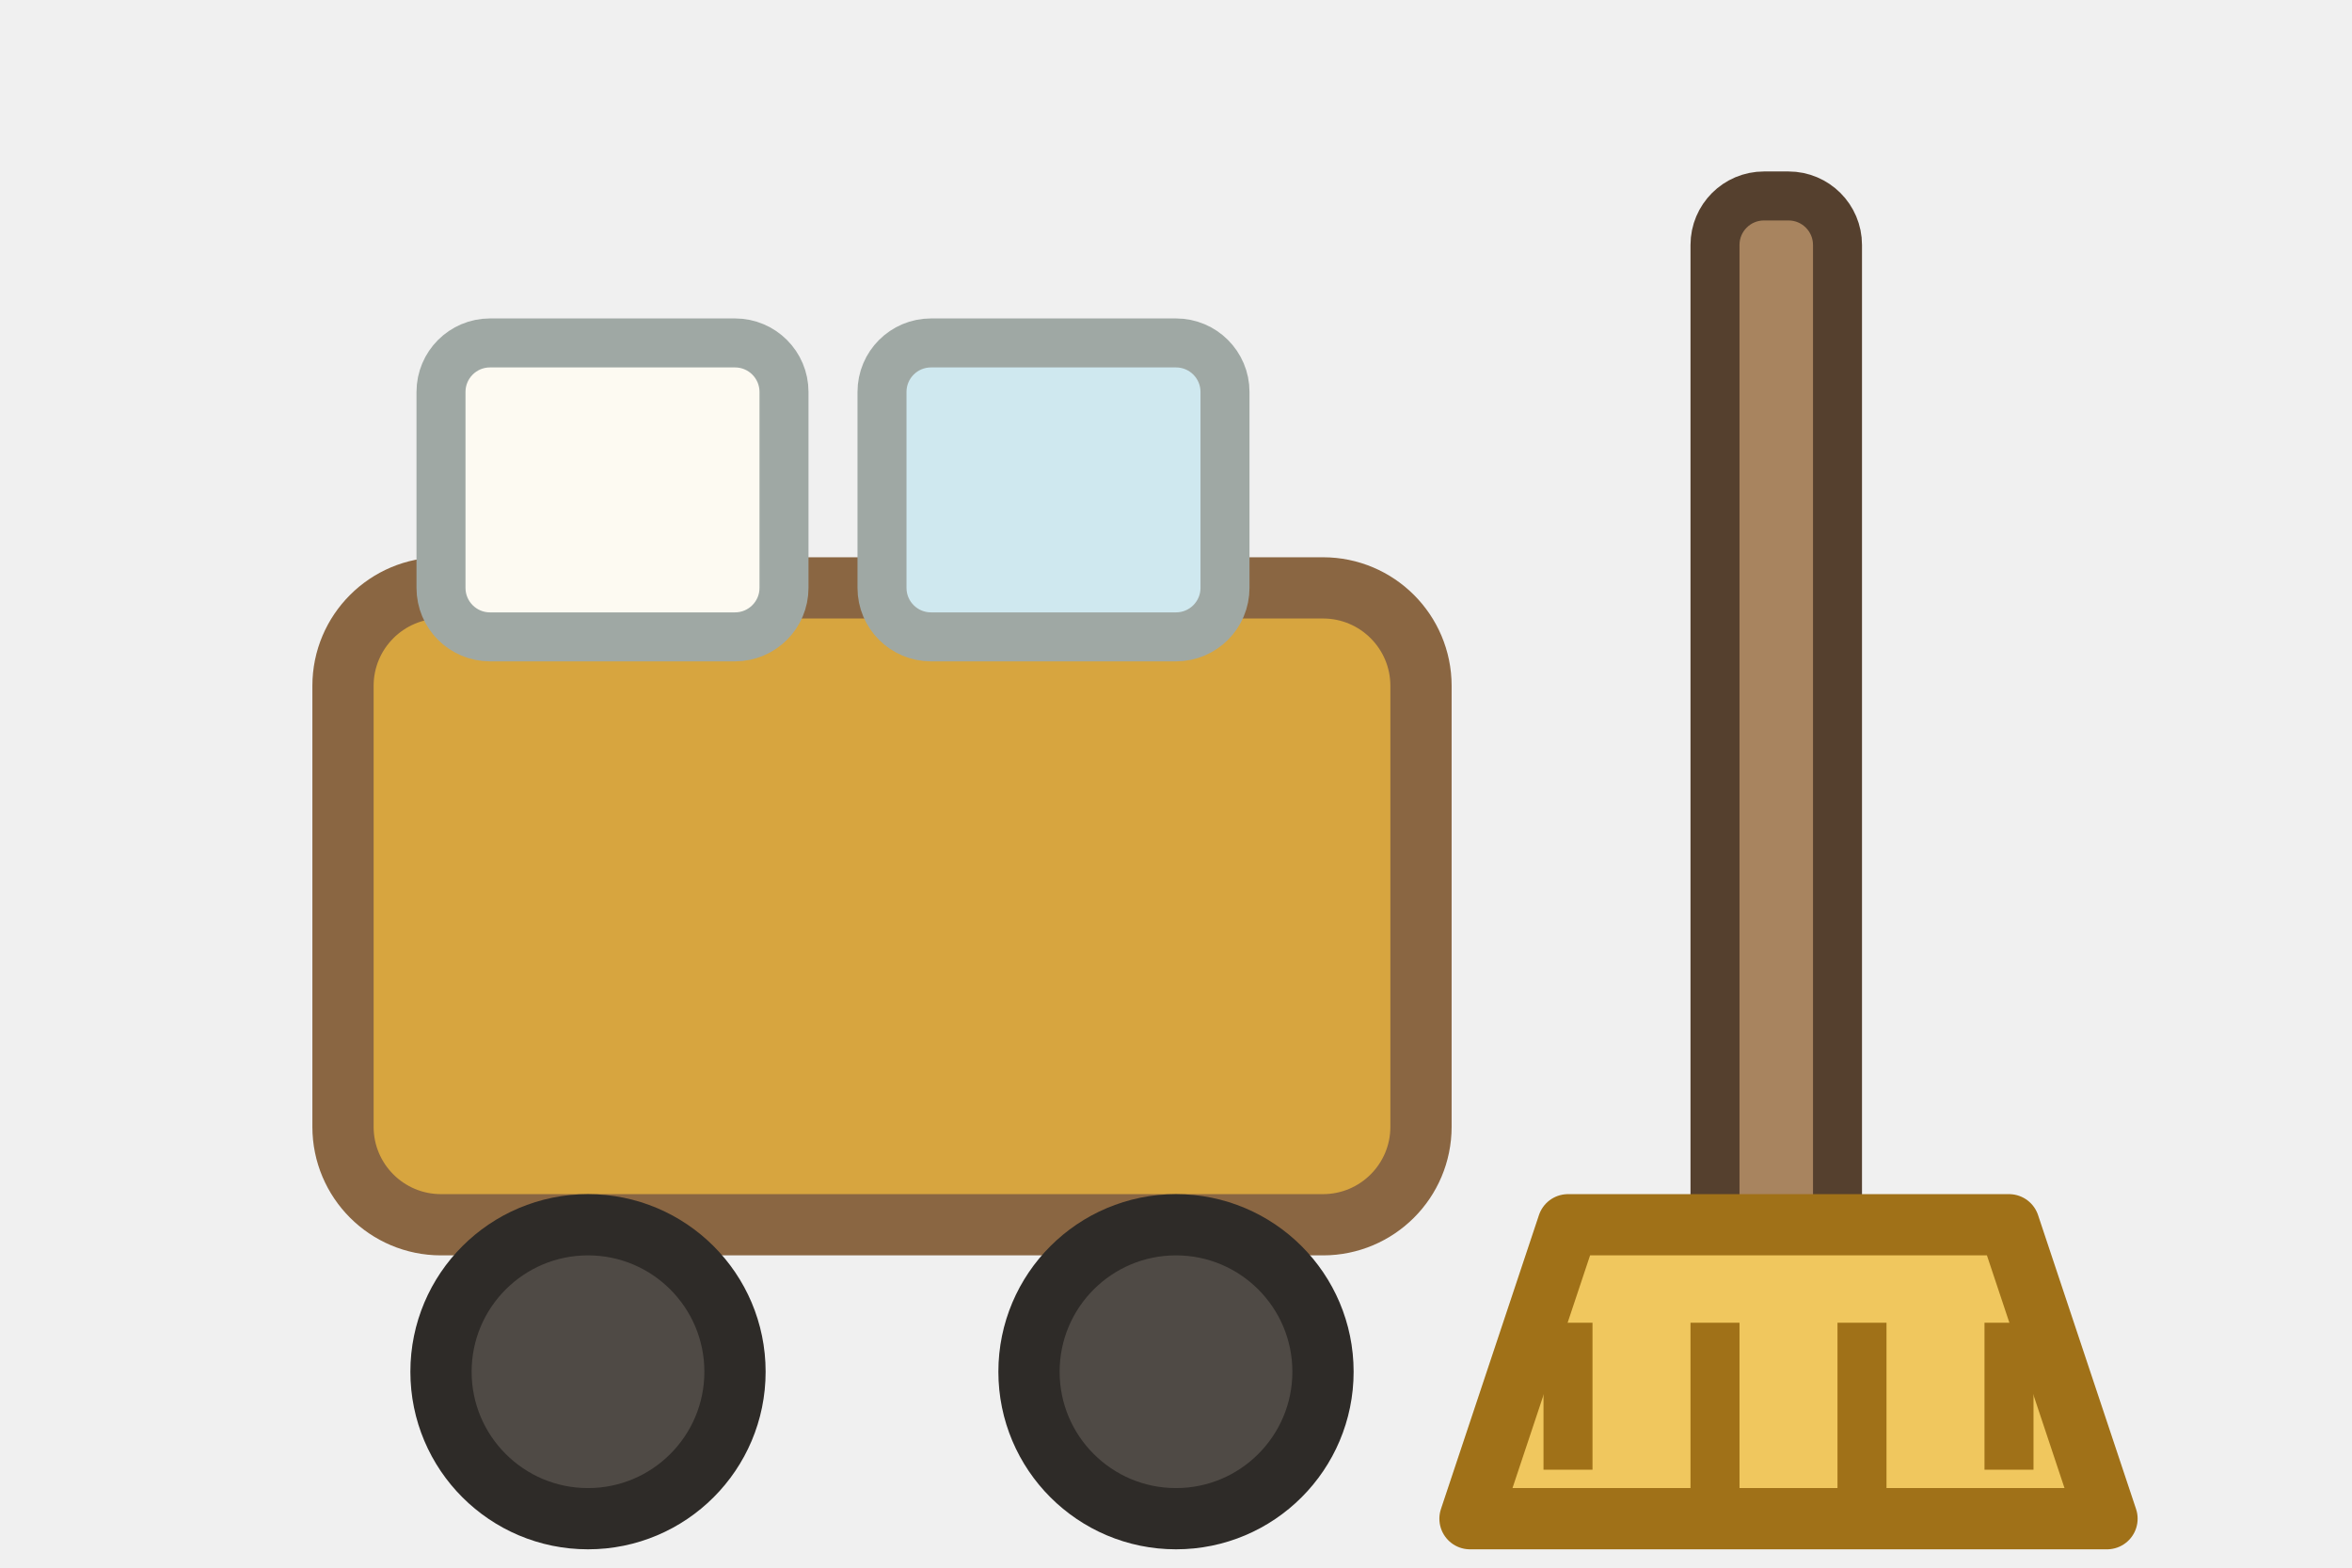
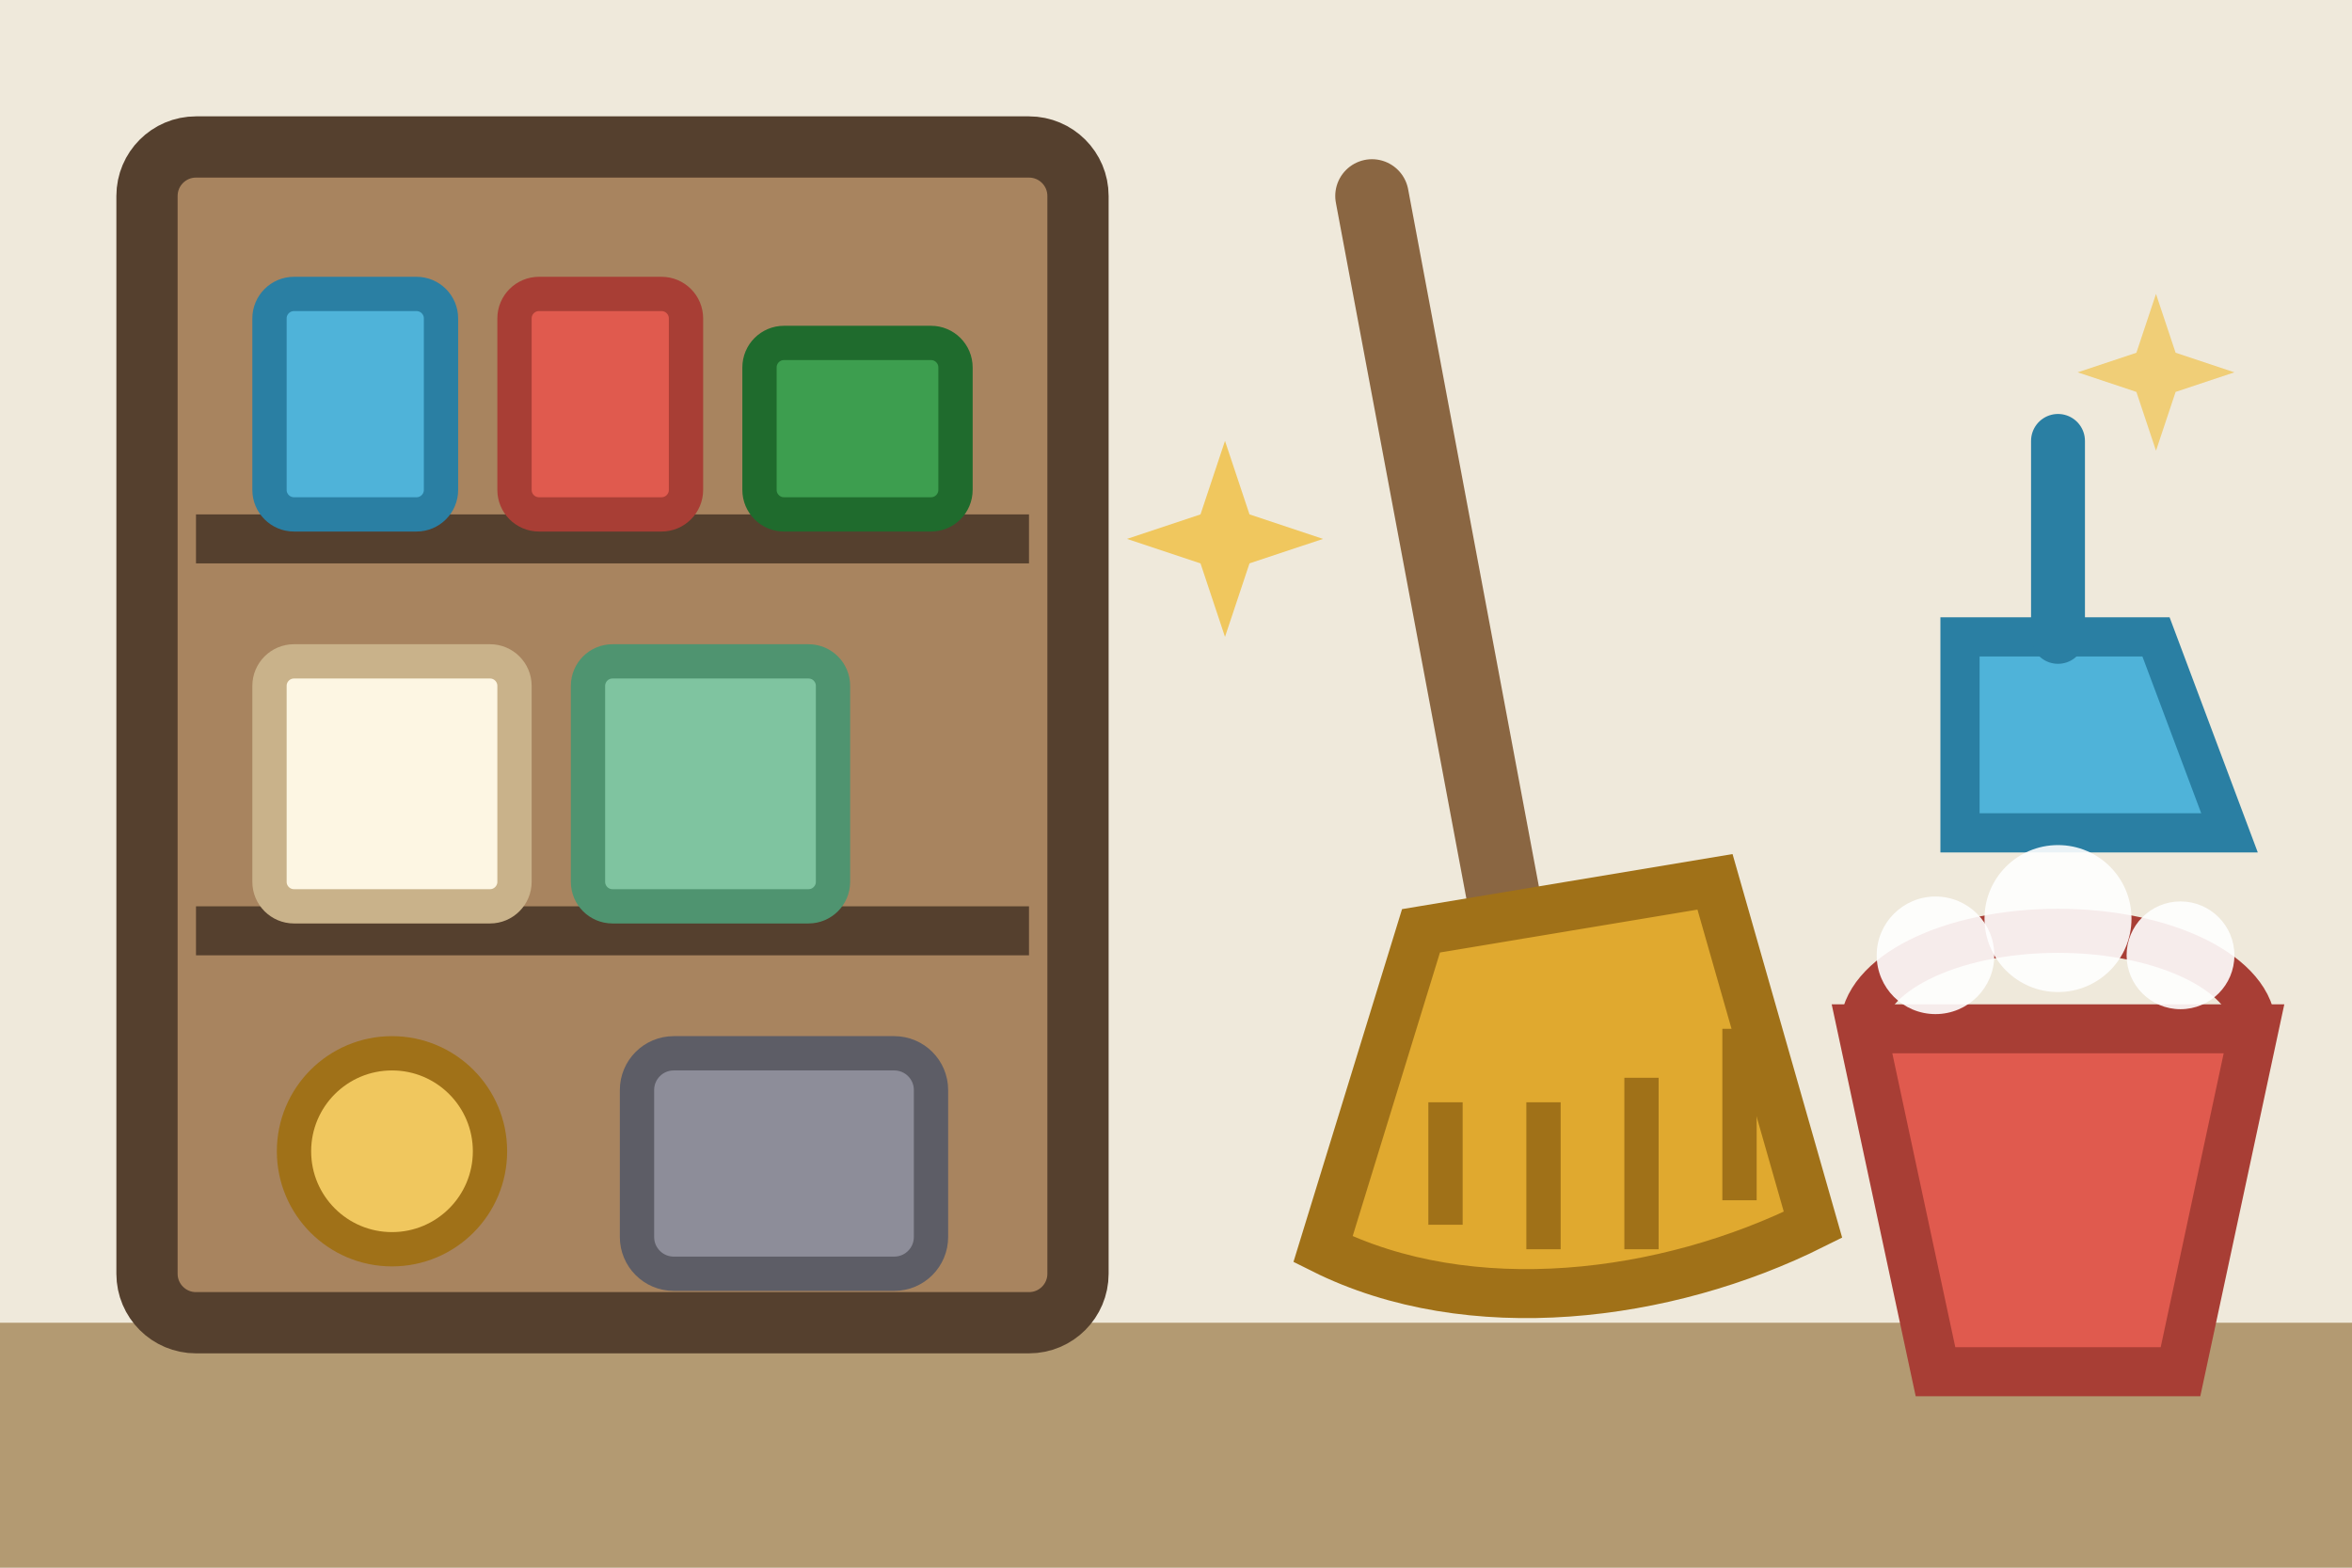
<svg xmlns="http://www.w3.org/2000/svg" width="96" height="64" viewBox="0 0 96 64">
-   <rect x="14" y="24" width="44" height="26" rx="4" fill="#d7a53f" stroke="#8a6642" stroke-width="2.5" />
-   <rect x="18" y="14" width="14" height="12" rx="2" fill="#fdfaf2" stroke="#9fa8a4" stroke-width="2" />
-   <rect x="36" y="14" width="14" height="12" rx="2" fill="#cfe8ef" stroke="#9fa8a4" stroke-width="2" />
-   <circle cx="24" cy="56" r="6" fill="#4f4a45" stroke="#2e2b28" stroke-width="2.5" />
-   <circle cx="48" cy="56" r="6" fill="#4f4a45" stroke="#2e2b28" stroke-width="2.5" />
-   <rect x="70" y="8" width="5" height="44" rx="2" fill="#a8845f" stroke="#55402e" stroke-width="2" />
-   <path d="M 64 50 L 82 50 L 86 62 L 60 62 Z" fill="#f0c75e" stroke="#a07118" stroke-width="2.5" stroke-linejoin="round" />
-   <path d="M 64 54 L 64 60 M 70 54 L 70 61 M 76 54 L 76 61 M 82 54 L 82 60" stroke="#a07118" stroke-width="2" />
+   <rect x="0" y="0" width="96" height="56" fill="#efe9db" />
+   <rect x="0" y="54" width="96" height="10" fill="#b39a72" />
+   <rect x="6" y="6" width="38" height="48" rx="2" fill="#a8845f" stroke="#55402e" stroke-width="2.5" />
+   <path d="M 8 22 h 34 M 8 38 h 34" stroke="#55402e" stroke-width="2" />
+   <rect x="11" y="12" width="7" height="9" rx="1" fill="#4fb3d9" stroke="#2a7fa3" stroke-width="1.4" />
+   <rect x="21" y="12" width="7" height="9" rx="1" fill="#e05a4e" stroke="#a83e35" stroke-width="1.4" />
+   <rect x="31" y="14" width="8" height="7" rx="1" fill="#3d9e4f" stroke="#1f6b2d" stroke-width="1.4" />
+   <rect x="11" y="27" width="10" height="10" rx="1" fill="#fdf6e3" stroke="#c9b28a" stroke-width="1.4" />
+   <rect x="24" y="27" width="10" height="10" rx="1" fill="#7fc4a0" stroke="#4f9470" stroke-width="1.4" />
+   <circle cx="16" cy="47" r="4" fill="#f0c75e" stroke="#a07118" stroke-width="1.4" />
+   <rect x="26" y="43" width="12" height="9" rx="1.5" fill="#8d8d99" stroke="#5d5d66" stroke-width="1.4" />
+   <path d="M 56 8 L 62 40" stroke="#8a6642" stroke-width="3" stroke-linecap="round" />
+   <path d="M 58 38 L 70 36 L 74 50 C 68 53 60 54 54 51 Z" fill="#e0a92f" stroke="#a07118" stroke-width="2" />
+   <path d="M 59 50 v -5 M 63 51 v -6 M 67 51 v -7 M 71 49 v -7" stroke="#a07118" stroke-width="1.4" />
+   <path d="M 80 26 l 8 0 l 3 8 l -11 0 Z" fill="#4fb3d9" stroke="#2a7fa3" stroke-width="1.6" />
+   <path d="M 84 26 l 0 -8" stroke="#2a7fa3" stroke-width="2.2" stroke-linecap="round" />
+   <path d="M 76 42 L 92 42 L 89 56 L 79 56 Z" fill="#e05a4e" stroke="#a83e35" stroke-width="2" />
+   <path d="M 76 42 a 8 4 0 0 1 16 0" fill="none" stroke="#a83e35" stroke-width="1.8" />
+   <circle cx="79" cy="39" r="2.4" fill="#ffffff" opacity="0.9" />
+   <circle cx="84" cy="37.5" r="3" fill="#ffffff" opacity="0.9" />
+   <circle cx="89" cy="39" r="2.2" fill="#ffffff" opacity="0.9" />
+   <path d="M 50 18 l 1 3 l 3 1 l -3 1 l -1 3 l -1 -3 l -3 -1 l 3 -1 Z" fill="#f0c75e" />
+   <path d="M 88 12 l 0.8 2.4 l 2.4 0.8 l -2.4 0.8 l -0.8 2.4 l -0.8 -2.4 l -2.4 -0.8 l 2.4 -0.8 Z" fill="#f0c75e" opacity="0.8" />
</svg>
